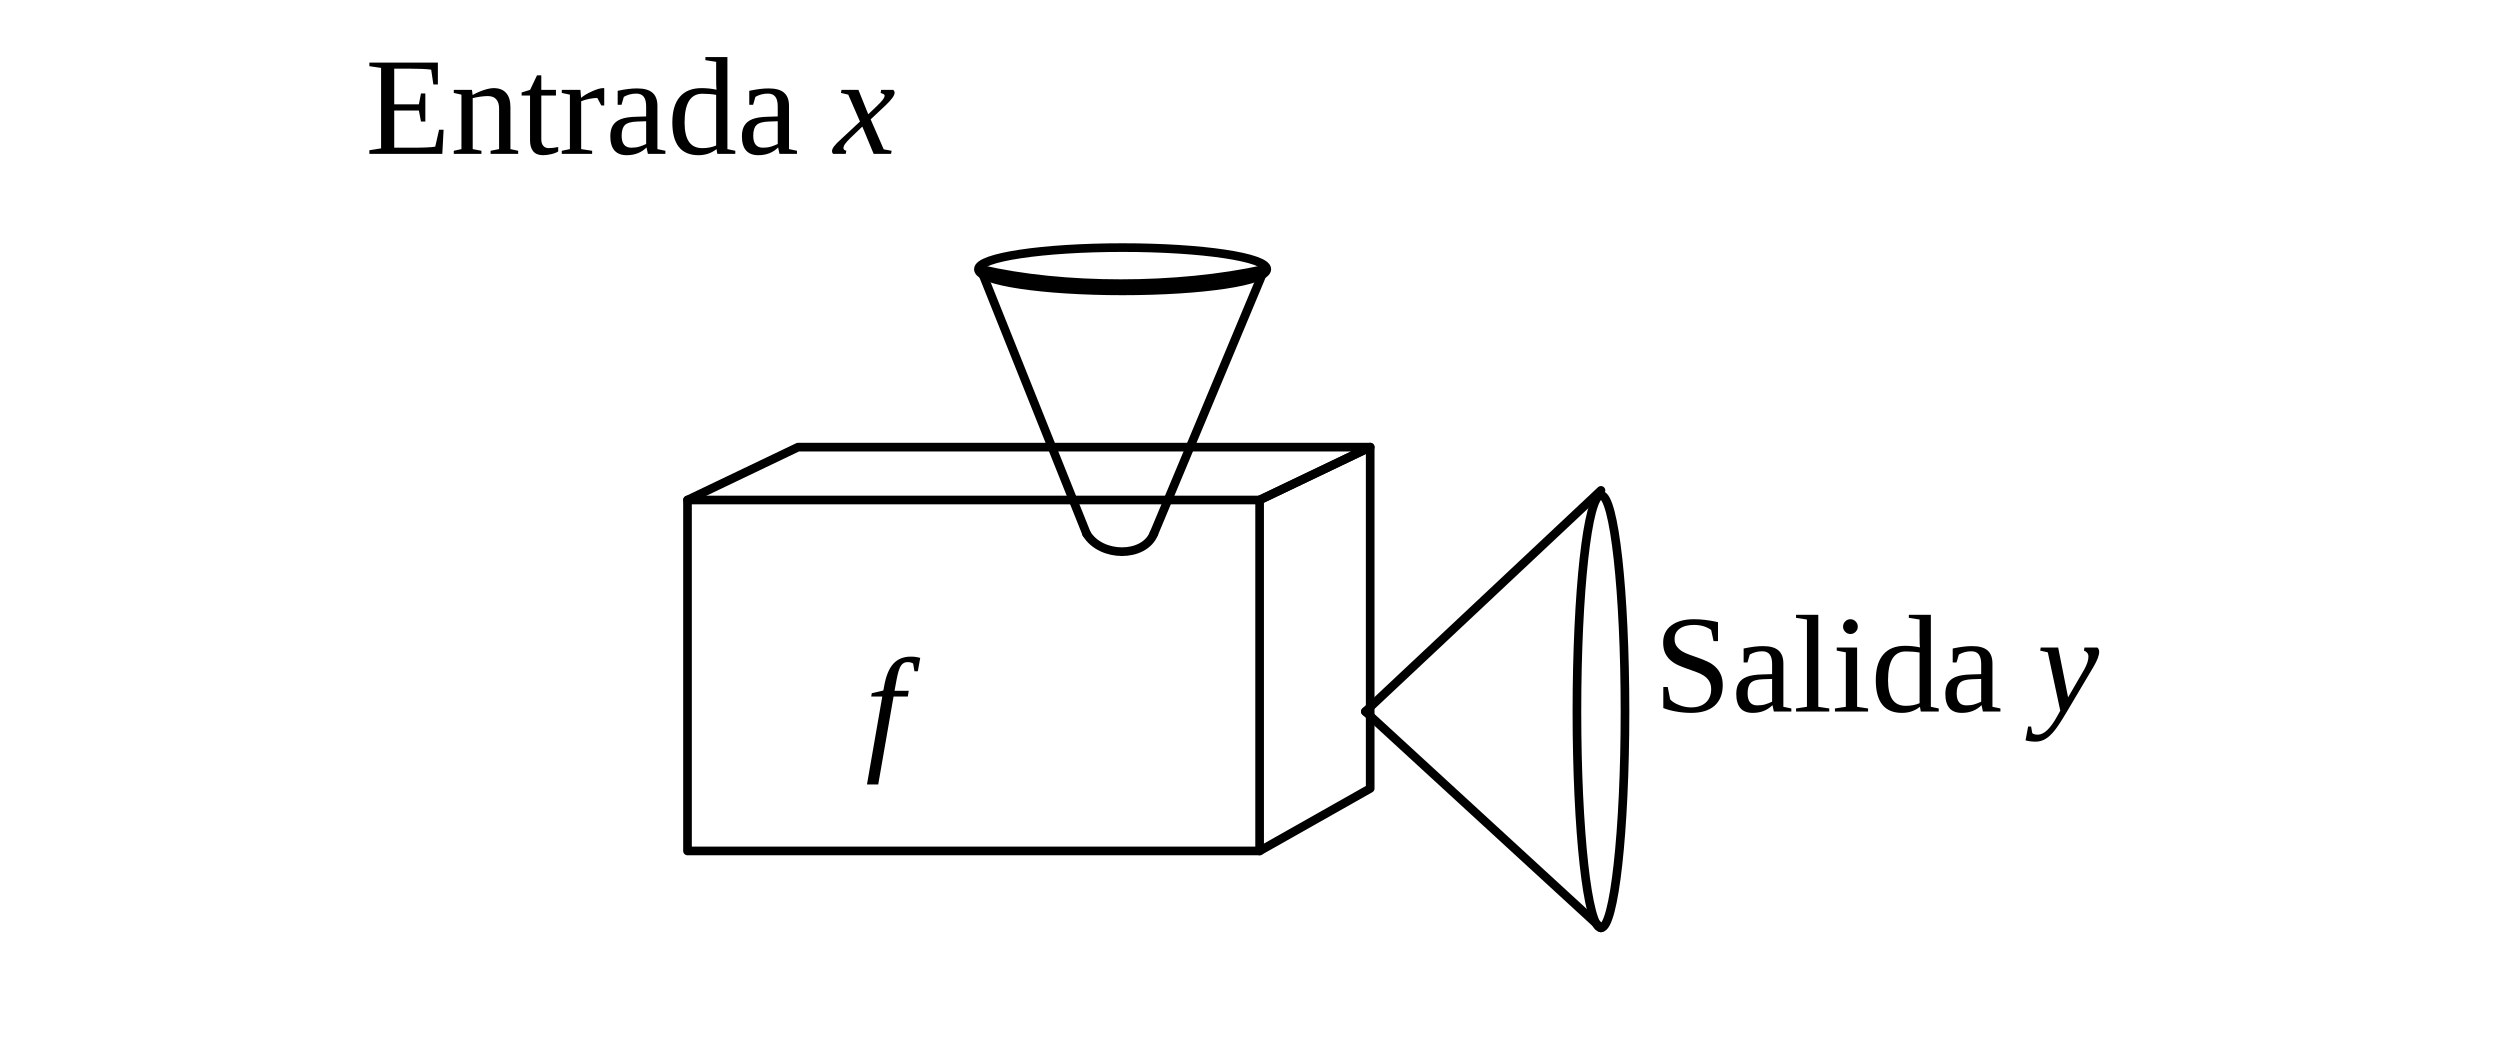
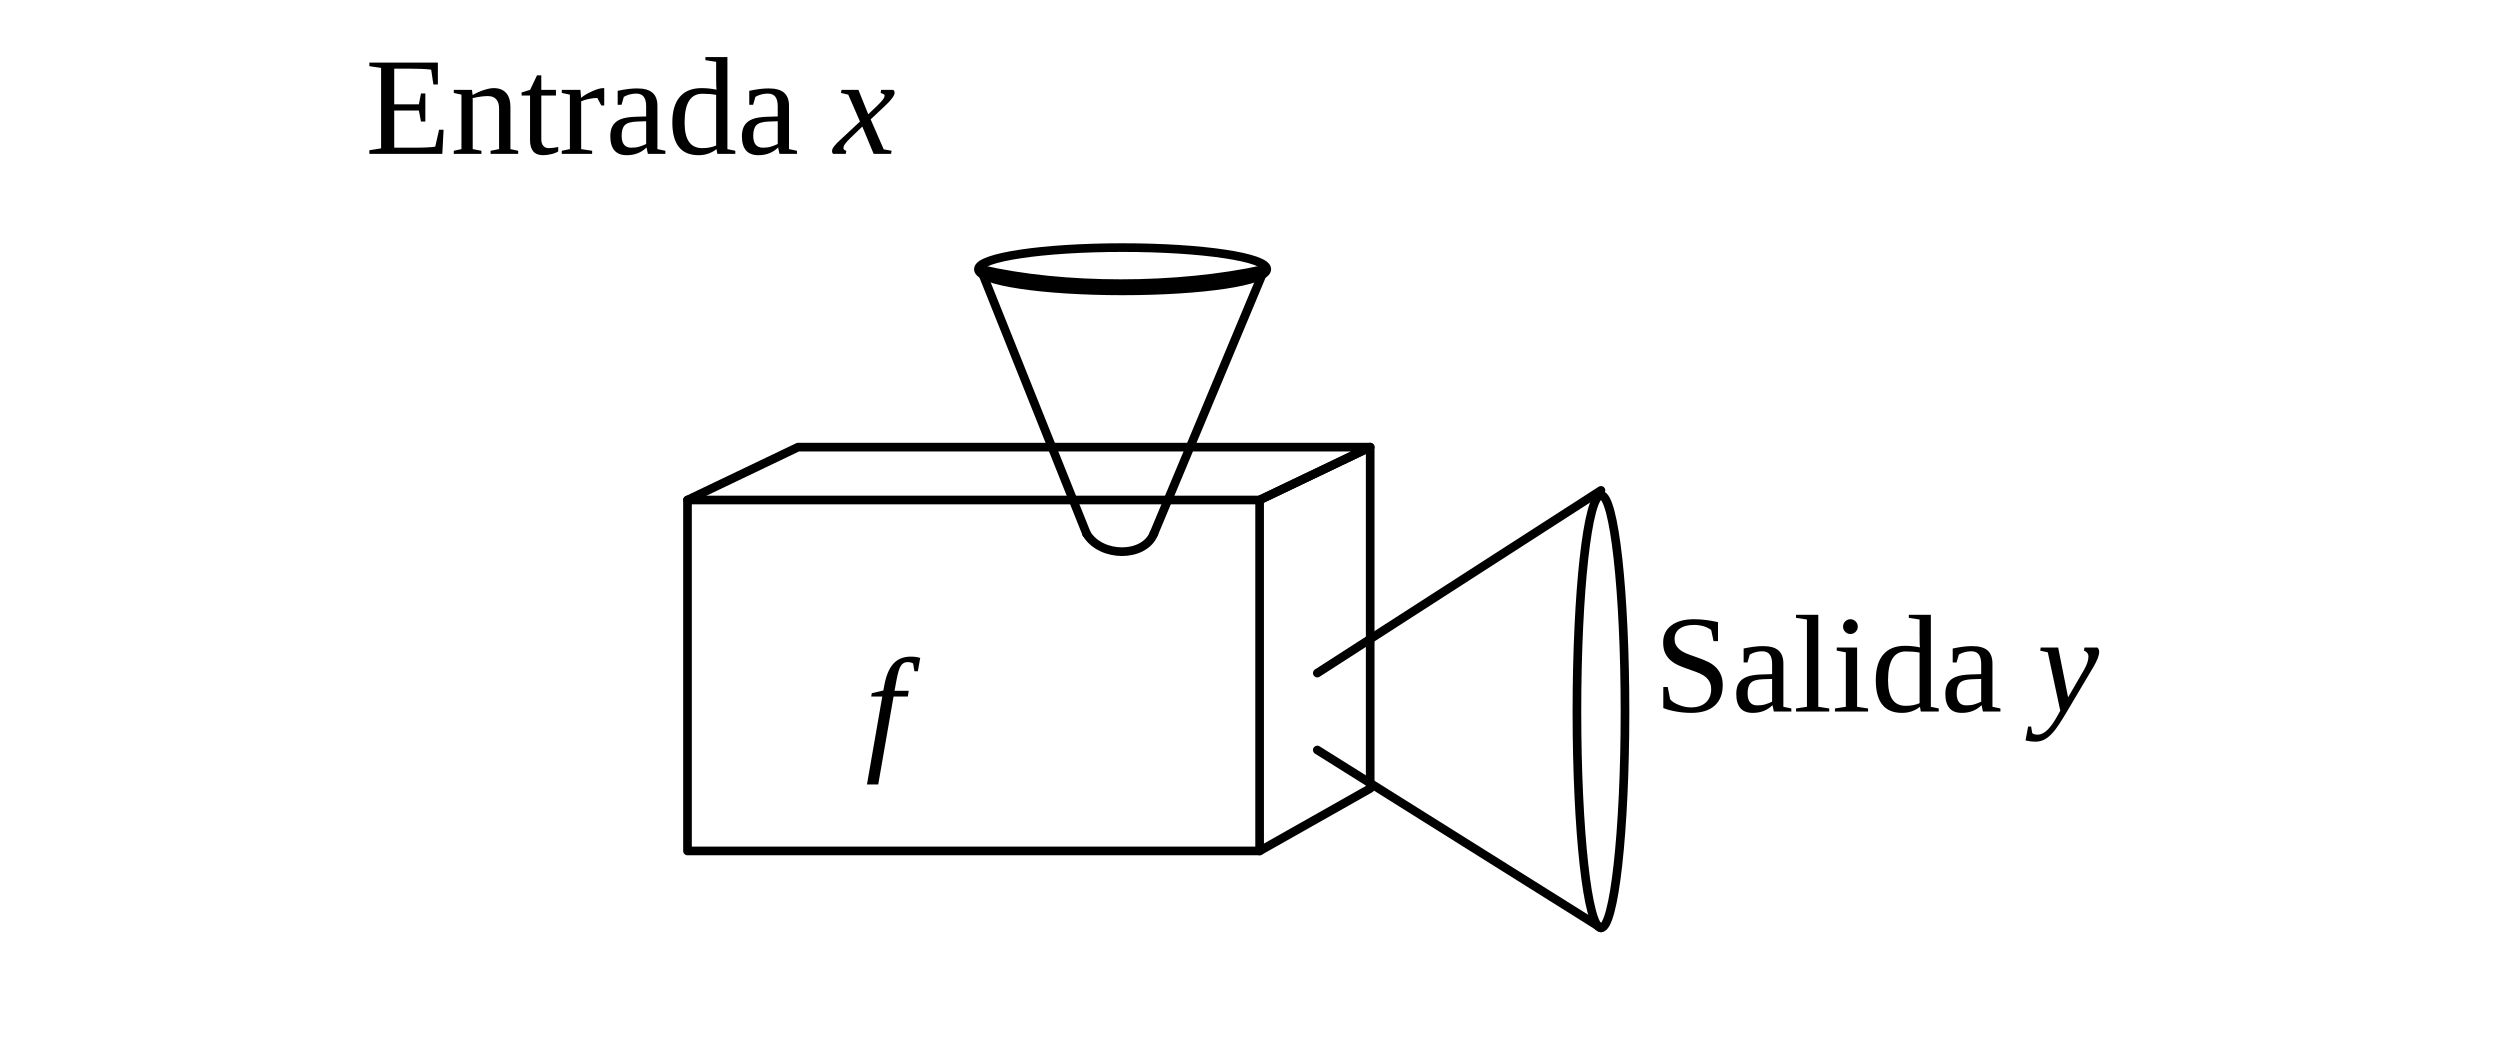
<svg xmlns="http://www.w3.org/2000/svg" width="520" height="220" viewBox="0 0 520 220" role="img" aria-labelledby="titulo desc">
  <style>
    .linea {
      fill: none;
      stroke: #000;
      stroke-width: 1.8;
      stroke-linecap: round;
      stroke-linejoin: round;
    }
    .texto {
      font-family: "Times New Roman", Times, serif;
      fill: #000;
      font-size: 29px;
    }
    .italica {
      font-style: italic;
    }
  </style>
  <text class="texto" x="76" y="32">Entrada <tspan class="italica">x</tspan>
  </text>
  <path class="linea" d="M204 56 C221 60, 245 60, 263 56" />
  <path class="linea" d="M204 56 L226 111" />
  <path class="linea" d="M263 56 L240 111" />
  <path class="linea" d="M226 111 C229 116, 238 116, 240 111" />
  <ellipse class="linea" cx="233.5" cy="56" rx="30" ry="4.5" />
  <path class="linea" d="M143 104 L262 104 L262 177 L143 177 Z" />
  <path class="linea" d="M143 104 L166 93 L285 93 L262 104" />
  <path class="linea" d="M262 104 L285 93 L285 164 L262 177" />
  <text class="texto italica" x="180" y="157" font-size="34">f</text>
  <ellipse class="linea" cx="333" cy="148" rx="5" ry="45" />
-   <path class="linea" d="M284 148 L333 102" />
-   <path class="linea" d="M284 148 L333 193" />
+   <path class="linea" d="M274 140 L333 102" />
+   <path class="linea" d="M274 156 L333 193" />
  <text class="texto" x="344" y="148">Salida <tspan class="italica">y</tspan>
  </text>
</svg>
